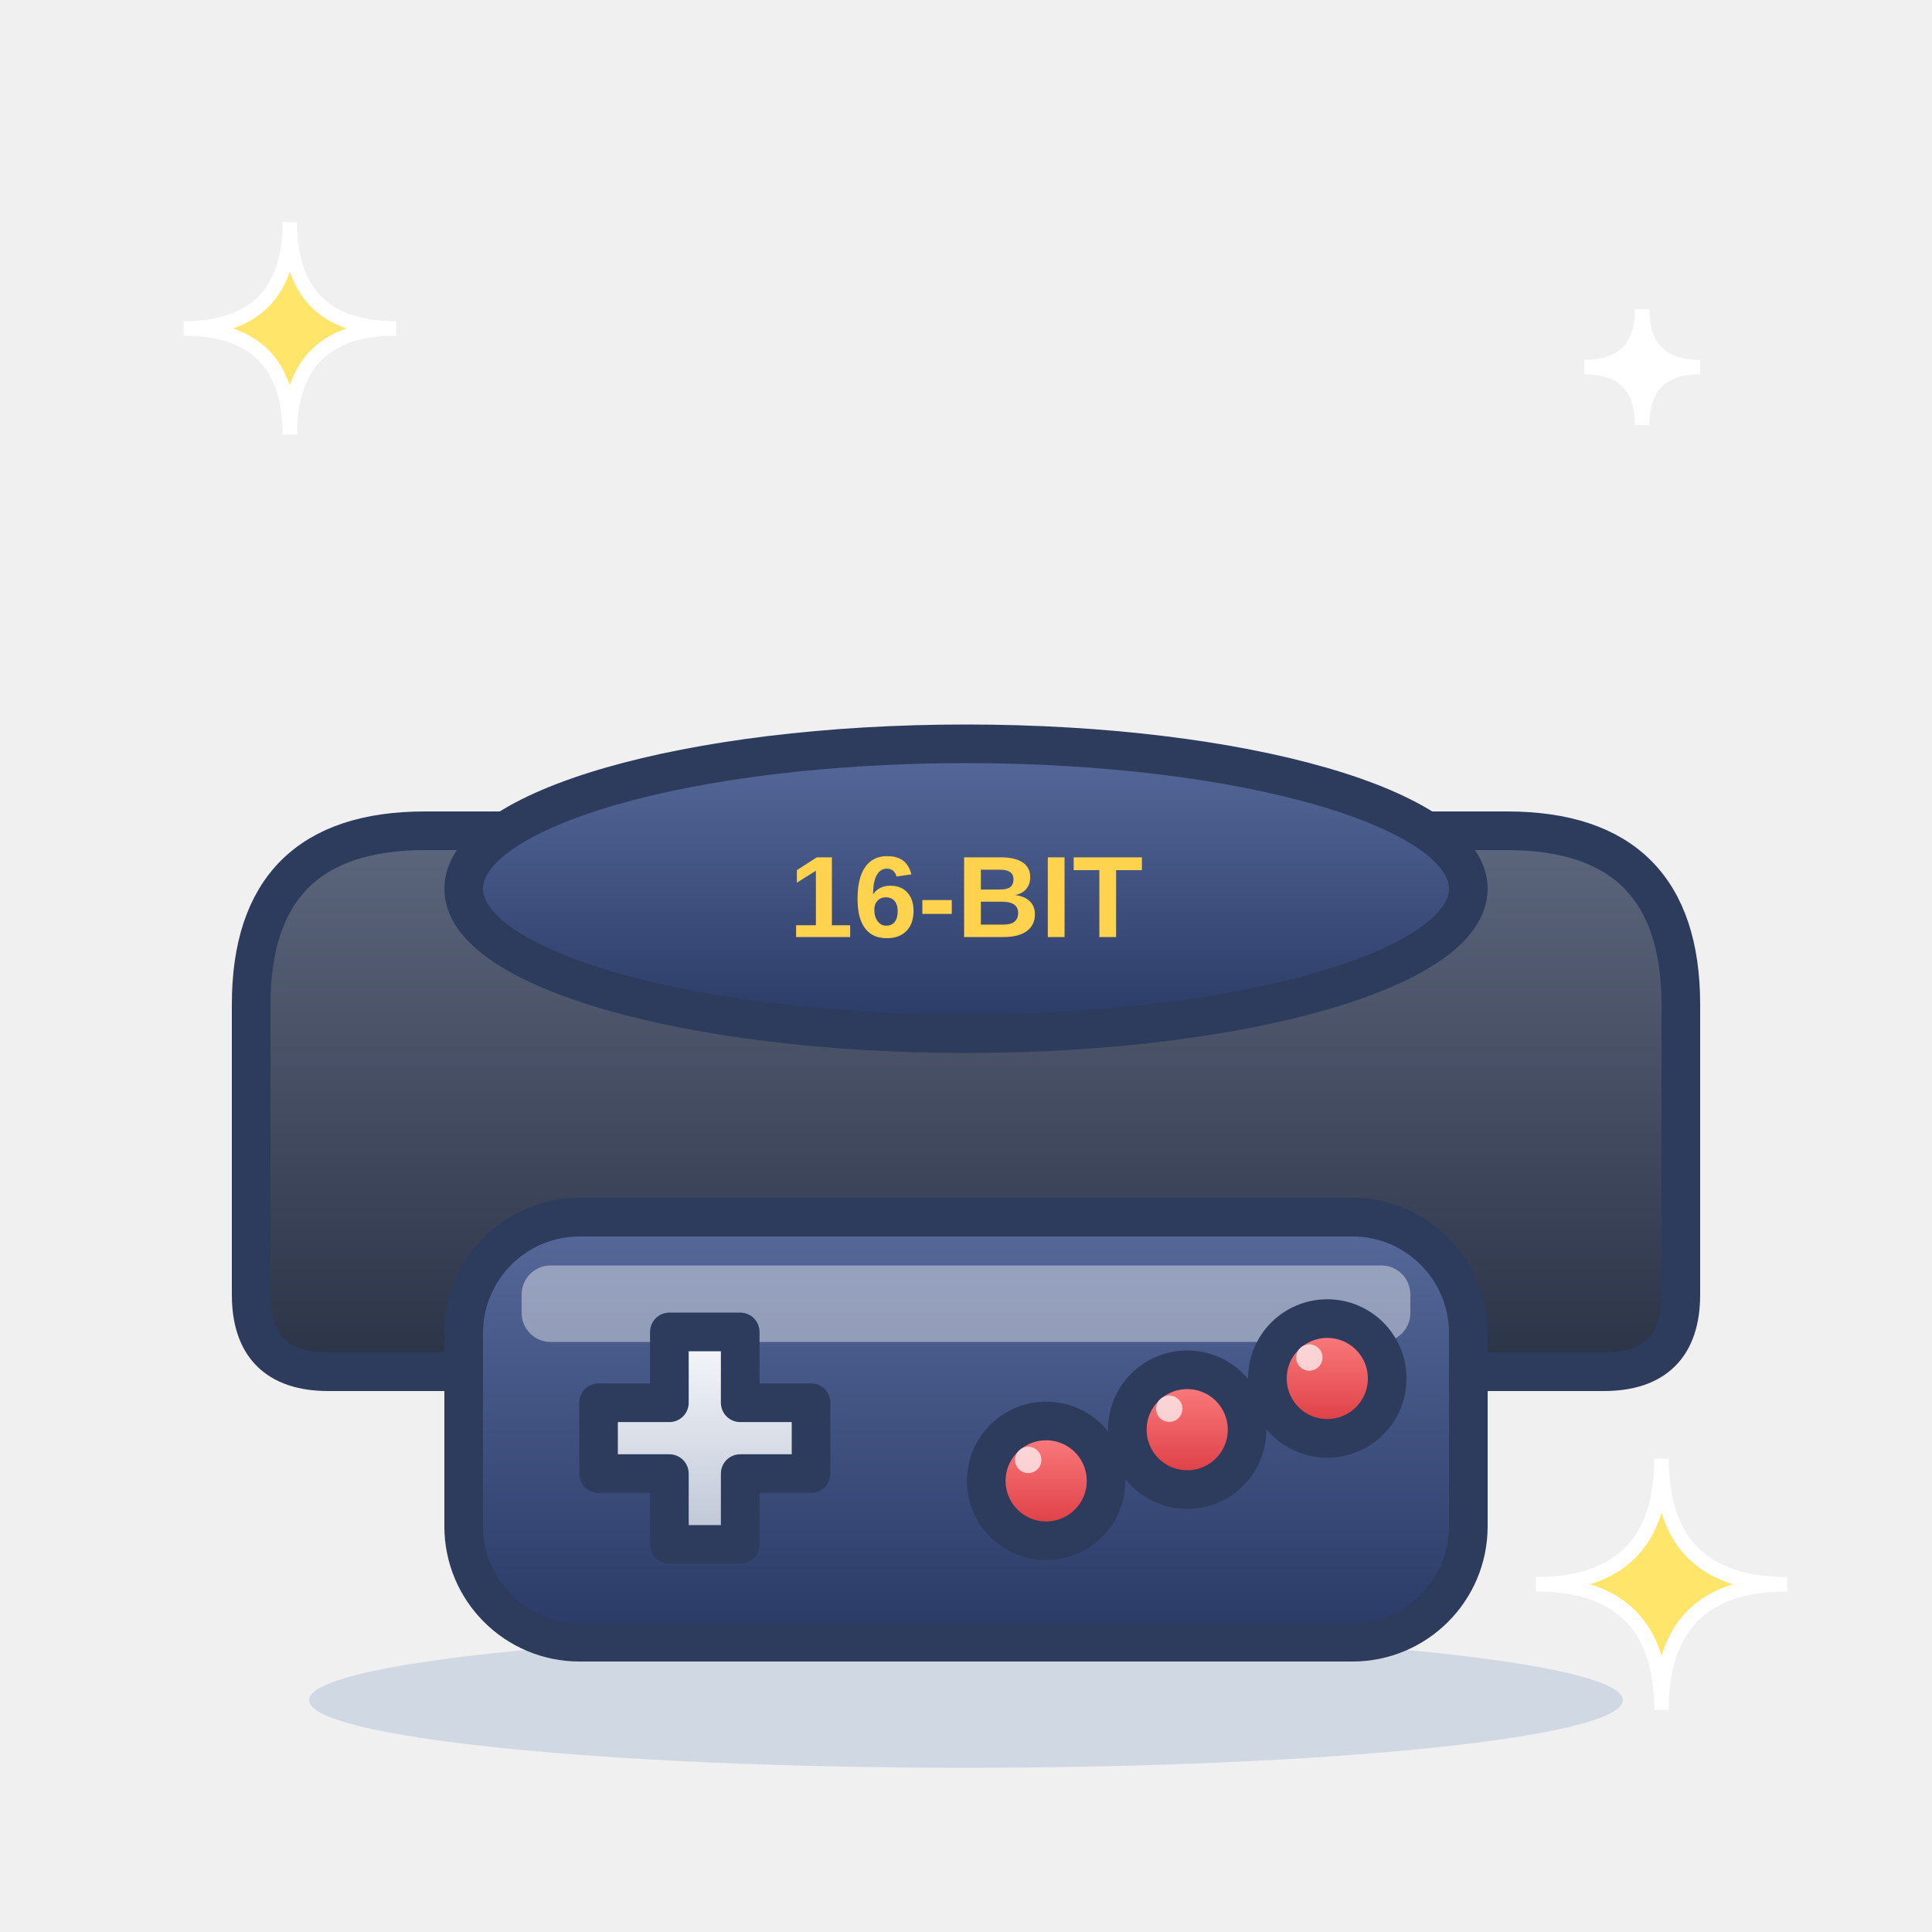
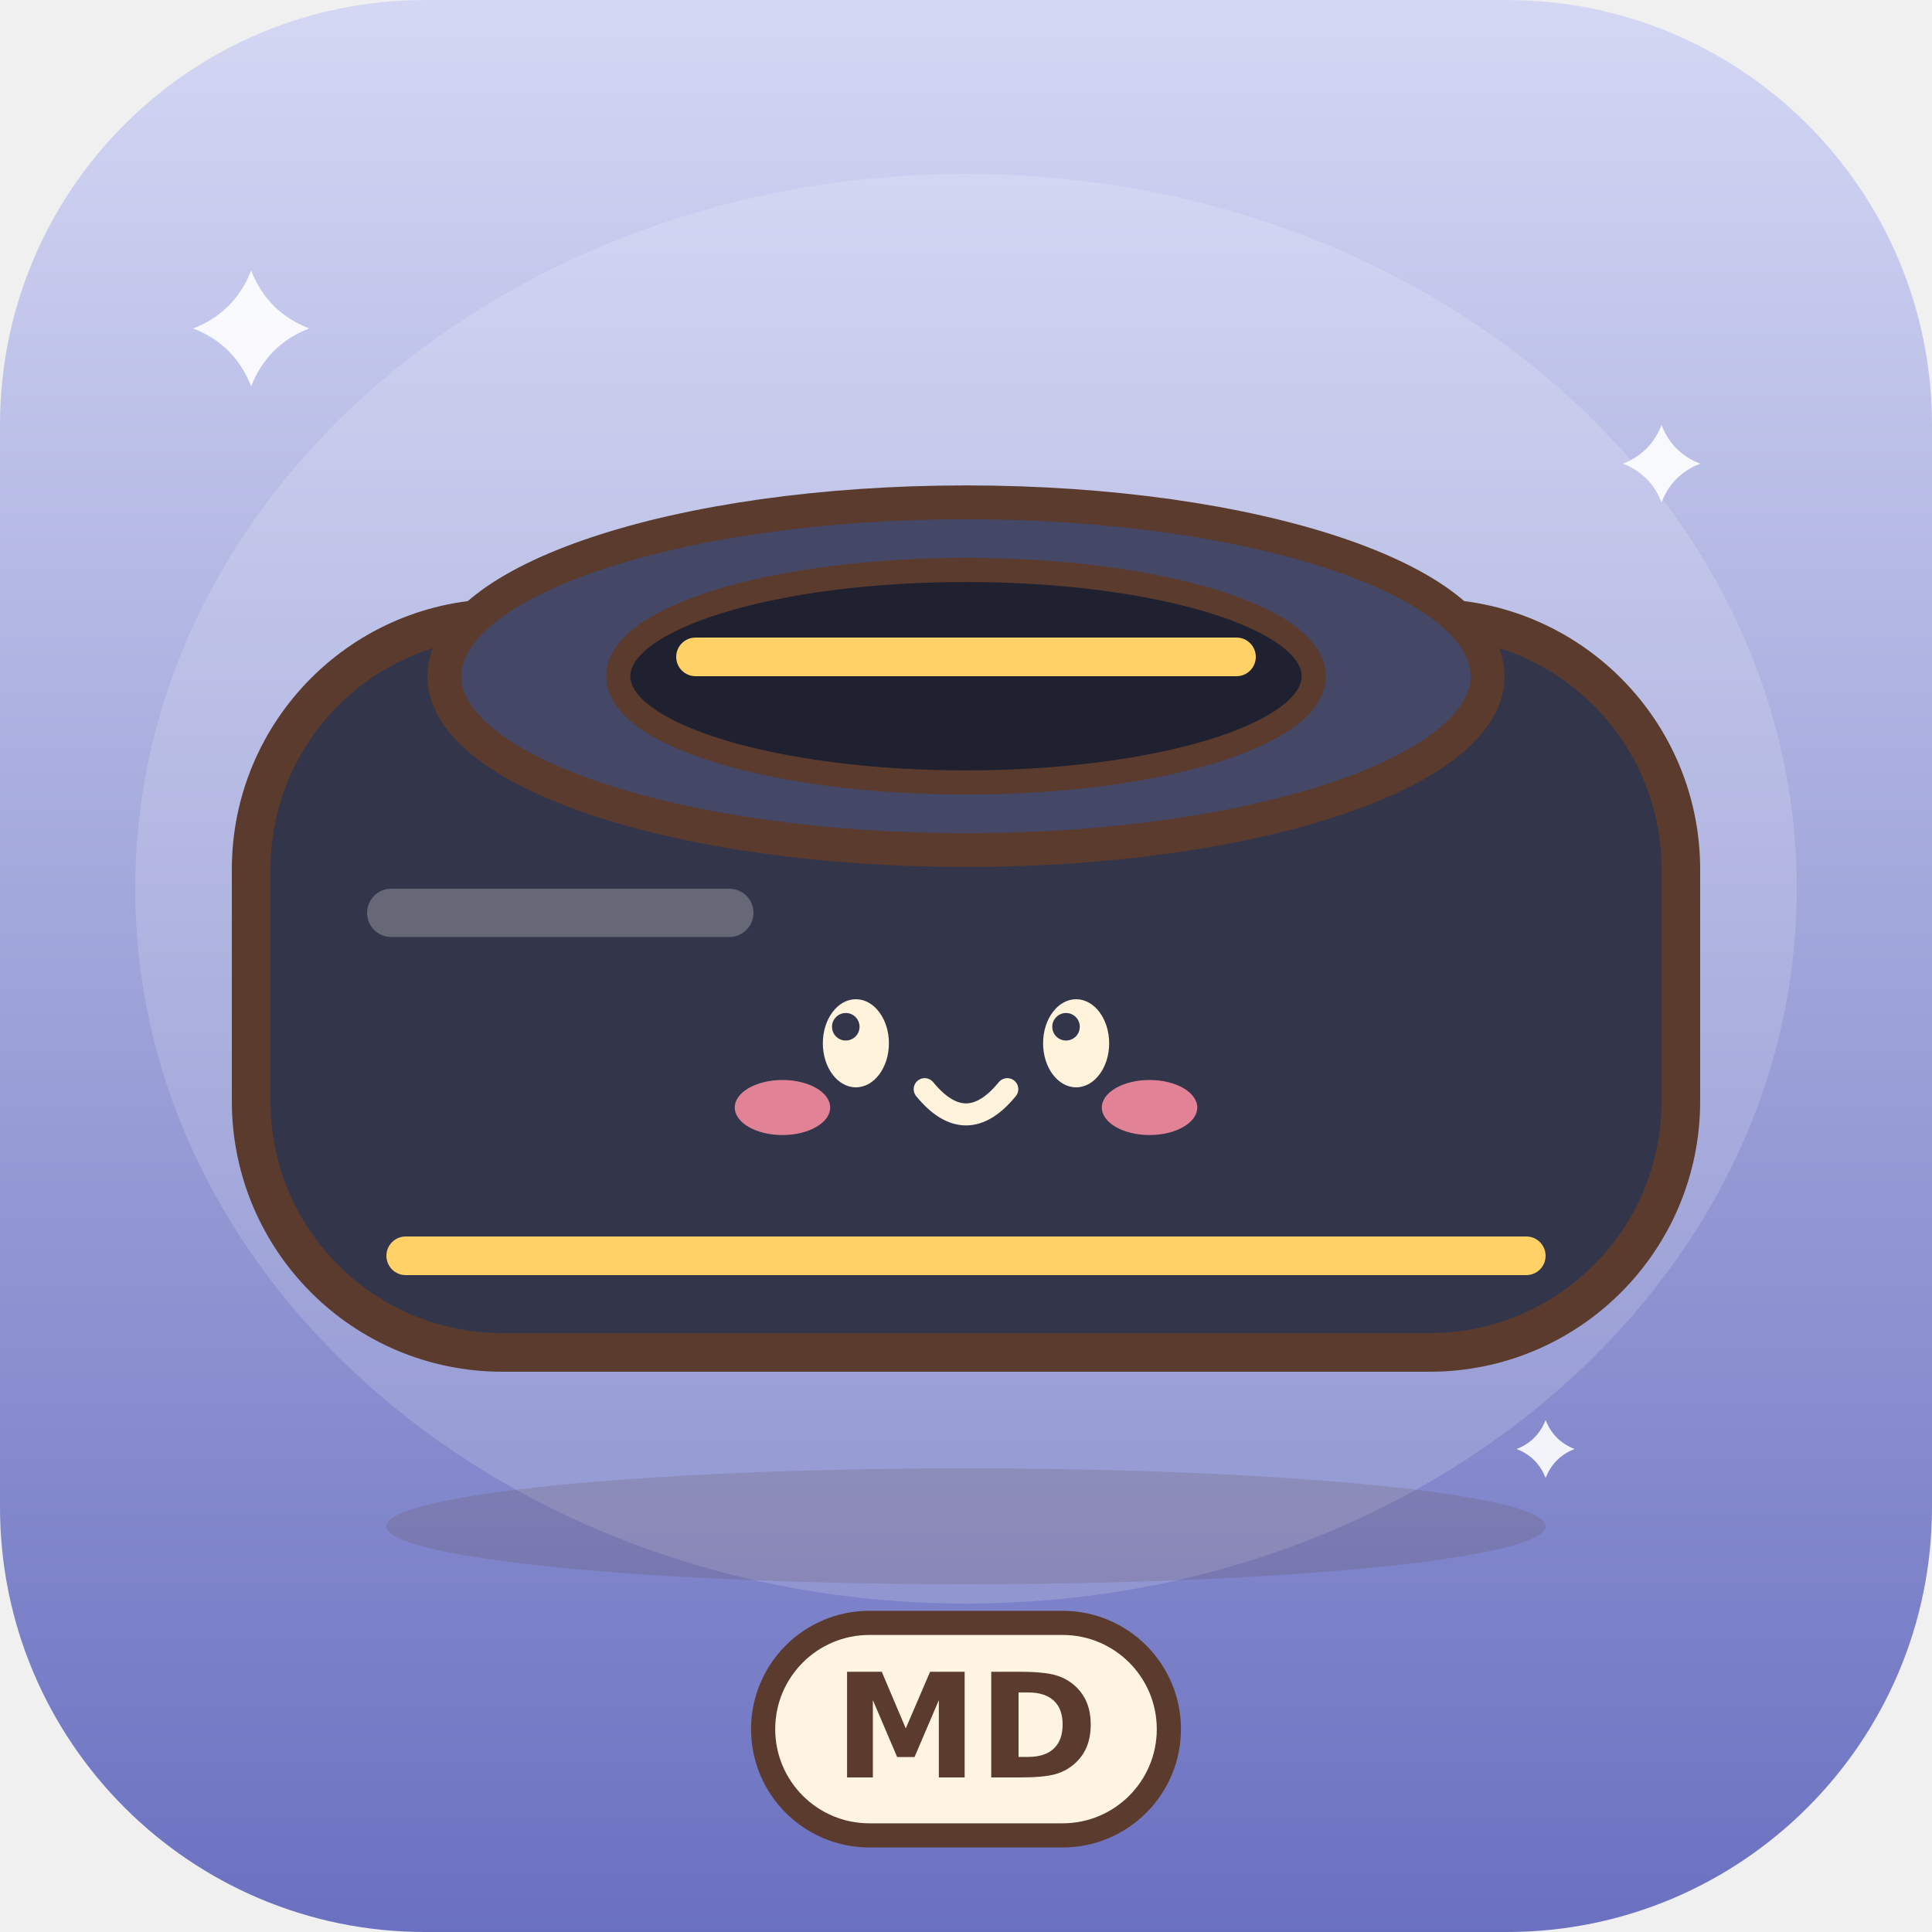
<svg xmlns="http://www.w3.org/2000/svg" viewBox="0 0 200 200" width="256" height="256">
  <defs>
-     <linearGradient id="red" x1="0" y1="0" x2="0" y2="1">
-       <stop offset="0" stop-color="#ff8484" />
-       <stop offset="1" stop-color="#d9363e" />
+     <linearGradient id="g4" x1="0" y1="0" x2="0" y2="1">
+       <stop offset="0" stop-color="#d4d8f4" />
+       <stop offset="1" stop-color="#6a70c0" />
    </linearGradient>
-     <linearGradient id="wh" x1="0" y1="0" x2="0" y2="1">
-       <stop offset="0" stop-color="#ffffff" />
-       <stop offset="1" stop-color="#d6dce8" />
-     </linearGradient>
-     <linearGradient id="cream" x1="0" y1="0" x2="0" y2="1">
-       <stop offset="0" stop-color="#fff7e2" />
-       <stop offset="1" stop-color="#e6d4aa" />
-     </linearGradient>
-     <linearGradient id="dk" x1="0" y1="0" x2="0" y2="1">
-       <stop offset="0" stop-color="#5c667c" />
-       <stop offset="1" stop-color="#2b3347" />
-     </linearGradient>
-     <linearGradient id="navy" x1="0" y1="0" x2="0" y2="1">
-       <stop offset="0" stop-color="#56699a" />
-       <stop offset="1" stop-color="#2a3a66" />
-     </linearGradient>
-     <linearGradient id="blu" x1="0" y1="0" x2="0" y2="1">
-       <stop offset="0" stop-color="#79bcff" />
-       <stop offset="1" stop-color="#2f70d8" />
-     </linearGradient>
-     <linearGradient id="pur" x1="0" y1="0" x2="0" y2="1">
-       <stop offset="0" stop-color="#cfaaff" />
-       <stop offset="1" stop-color="#7c50d2" />
-     </linearGradient>
-     <linearGradient id="ind" x1="0" y1="0" x2="0" y2="1">
-       <stop offset="0" stop-color="#9a8cff" />
-       <stop offset="1" stop-color="#4c3ac9" />
-     </linearGradient>
-     <linearGradient id="grn" x1="0" y1="0" x2="0" y2="1">
-       <stop offset="0" stop-color="#a6e884" />
-       <stop offset="1" stop-color="#4fa83b" />
-     </linearGradient>
-     <linearGradient id="lcd" x1="0" y1="0" x2="0" y2="1">
-       <stop offset="0" stop-color="#d2eba3" />
-       <stop offset="1" stop-color="#93bd5e" />
-     </linearGradient>
-     <linearGradient id="gry" x1="0" y1="0" x2="0" y2="1">
-       <stop offset="0" stop-color="#eceff5" />
-       <stop offset="1" stop-color="#adb5c7" />
-     </linearGradient>
-     <linearGradient id="sil" x1="0" y1="0" x2="0" y2="1">
-       <stop offset="0" stop-color="#f7f9fc" />
-       <stop offset="1" stop-color="#bcc4d4" />
-     </linearGradient>
-     <linearGradient id="yel" x1="0" y1="0" x2="0" y2="1">
-       <stop offset="0" stop-color="#ffe985" />
-       <stop offset="1" stop-color="#f3b52f" />
-     </linearGradient>
-     <linearGradient id="wood" x1="0" y1="0" x2="0" y2="1">
-       <stop offset="0" stop-color="#d39a5e" />
-       <stop offset="1" stop-color="#8c5729" />
-     </linearGradient>
-     <linearGradient id="org" x1="0" y1="0" x2="0" y2="1">
-       <stop offset="0" stop-color="#ffb870" />
-       <stop offset="1" stop-color="#ea7621" />
-     </linearGradient>
-     <linearGradient id="pnk" x1="0" y1="0" x2="0" y2="1">
-       <stop offset="0" stop-color="#ffa6cd" />
-       <stop offset="1" stop-color="#e2549c" />
-     </linearGradient>
+     <clipPath id="c4">
+       <rect width="200" height="200" rx="44" />
+     </clipPath>
  </defs>
-   <ellipse cx="100" cy="176" rx="68" ry="7" fill="#3b6ea8" opacity=".18" />
-   <path d="M26 134V104Q26 86 44 86H156Q174 86 174 104V134Q174 142 166 142H34Q26 142 26 134Z" fill="url(#dk)" stroke="#2d3b5c" stroke-width="4" stroke-linejoin="round" stroke-linecap="round" />
-   <ellipse cx="100" cy="92" rx="52" ry="15" fill="url(#navy)" stroke="#2d3b5c" stroke-width="4" stroke-linejoin="round" stroke-linecap="round" />
-   <text x="100" y="97" font-family="Arial Black,Arial,sans-serif" font-weight="900" font-size="12" fill="#ffd34d" text-anchor="middle">16-BIT</text>
-   <rect x="48" y="126" width="104" height="44" rx="12" fill="url(#navy)" stroke="#2d3b5c" stroke-width="4" stroke-linejoin="round" stroke-linecap="round" />
-   <rect x="54" y="131" width="92" height="7.92" rx="3" fill="#fff" opacity=".4" />
-   <path d="M69.293 137.88h7.333v7.333h7.333v7.333h-7.333v7.333h-7.333v-7.333h-7.333v-7.333h7.333z" fill="url(#sil)" stroke="#2d3b5c" stroke-width="4" stroke-linejoin="round" stroke-linecap="round" />
-   <circle cx="108.3" cy="153.3" r="6.2" fill="url(#red)" stroke="#2d3b5c" stroke-width="4" stroke-linejoin="round" stroke-linecap="round" />
-   <circle cx="106.44" cy="151.13" r="1.364" fill="#fff" opacity=".7" />
-   <circle cx="122.9" cy="148.0" r="6.2" fill="url(#red)" stroke="#2d3b5c" stroke-width="4" stroke-linejoin="round" stroke-linecap="round" />
-   <circle cx="121.04" cy="145.83" r="1.364" fill="#fff" opacity=".7" />
-   <circle cx="137.4" cy="142.7" r="6.2" fill="url(#red)" stroke="#2d3b5c" stroke-width="4" stroke-linejoin="round" stroke-linecap="round" />
-   <circle cx="135.54" cy="140.53" r="1.364" fill="#fff" opacity=".7" />
-   <path d="M30 23Q30 34 41 34Q30 34 30 45Q30 34 19 34Q30 34 30 23Z" fill="#ffe66b" stroke="#fff" stroke-width="1.5" />
-   <path d="M172 151Q172 164 185 164Q172 164 172 177Q172 164 159 164Q172 164 172 151Z" fill="#ffe66b" stroke="#fff" stroke-width="1.5" />
-   <path d="M170 32Q170 38 176 38Q170 38 170 44Q170 38 164 38Q170 38 170 32Z" fill="#fff" stroke="#fff" stroke-width="1.5" />
+   <rect width="200" height="200" rx="44" fill="url(#g4)" />
+   <ellipse cx="100" cy="92" rx="86" ry="74" fill="#fff" opacity=".16" />
+   <path d="M26 28Q27.68 32.32 32 34Q27.68 35.68 26 40Q24.32 35.68 20 34Q24.32 32.32 26 28Z" fill="#fff" opacity="0.9" />
+   <path d="M172 44Q173.12 46.88 176 48Q173.12 49.12 172 52Q170.88 49.12 168 48Q170.88 46.88 172 44Z" fill="#fff" opacity="0.9" />
+   <path d="M160 147Q160.84 149.16 163 150Q160.84 150.84 160 153Q159.16 150.84 157 150Q159.16 149.16 160 147Z" fill="#fff" opacity="0.9" />
+   <ellipse cx="100" cy="158" rx="60" ry="6" fill="#5a3b2e" opacity=".16" />
+   <rect x="26" y="64" width="148" height="76" rx="26" fill="#33354a" stroke="#5a3b2e" stroke-width="4" stroke-linejoin="round" />
+   <ellipse cx="100" cy="70" rx="54" ry="18" fill="#444766" stroke="#5a3b2e" stroke-width="3.5" />
+   <ellipse cx="100" cy="70" rx="36" ry="11" fill="#1f2030" stroke="#5a3b2e" stroke-width="2.5" />
+   <rect x="70" y="66" width="60" height="4" rx="2" fill="#ffd166" />
+   <rect x="38" y="92" width="40" height="5" rx="2.5" fill="#fff" opacity="0.25" />
+   <ellipse cx="88.6" cy="108" rx="3.42" ry="4.56" fill="#fff3dc" />
+   <ellipse cx="111.4" cy="108" rx="3.42" ry="4.56" fill="#fff3dc" />
+   <circle cx="87.555" cy="106.29" r="1.425" fill="#33354a" />
+   <circle cx="110.355" cy="106.29" r="1.425" fill="#33354a" />
+   <ellipse cx="81.0" cy="114.65" rx="4.94" ry="2.85" fill="#ff8fa3" opacity=".85" />
+   <ellipse cx="119.0" cy="114.65" rx="4.94" ry="2.85" fill="#ff8fa3" opacity=".85" />
+   <path d="M95.725 112.75q4.275 5.225 8.55 0" fill="none" stroke="#fff3dc" stroke-width="2.28" stroke-linecap="round" />
+   <rect x="40" y="128" width="120" height="4" rx="2" fill="#ffd166" />
+   <rect x="79.0" y="168" width="42" height="22" rx="11" fill="#fff4e2" stroke="#5a3b2e" stroke-width="2.5" />
+   <text x="100" y="184" font-family="Jua,Gowun Dodum,DejaVu Sans,Arial,sans-serif" font-weight="900" font-size="15" text-anchor="middle" fill="#5a3b2e">MD</text>
</svg>
